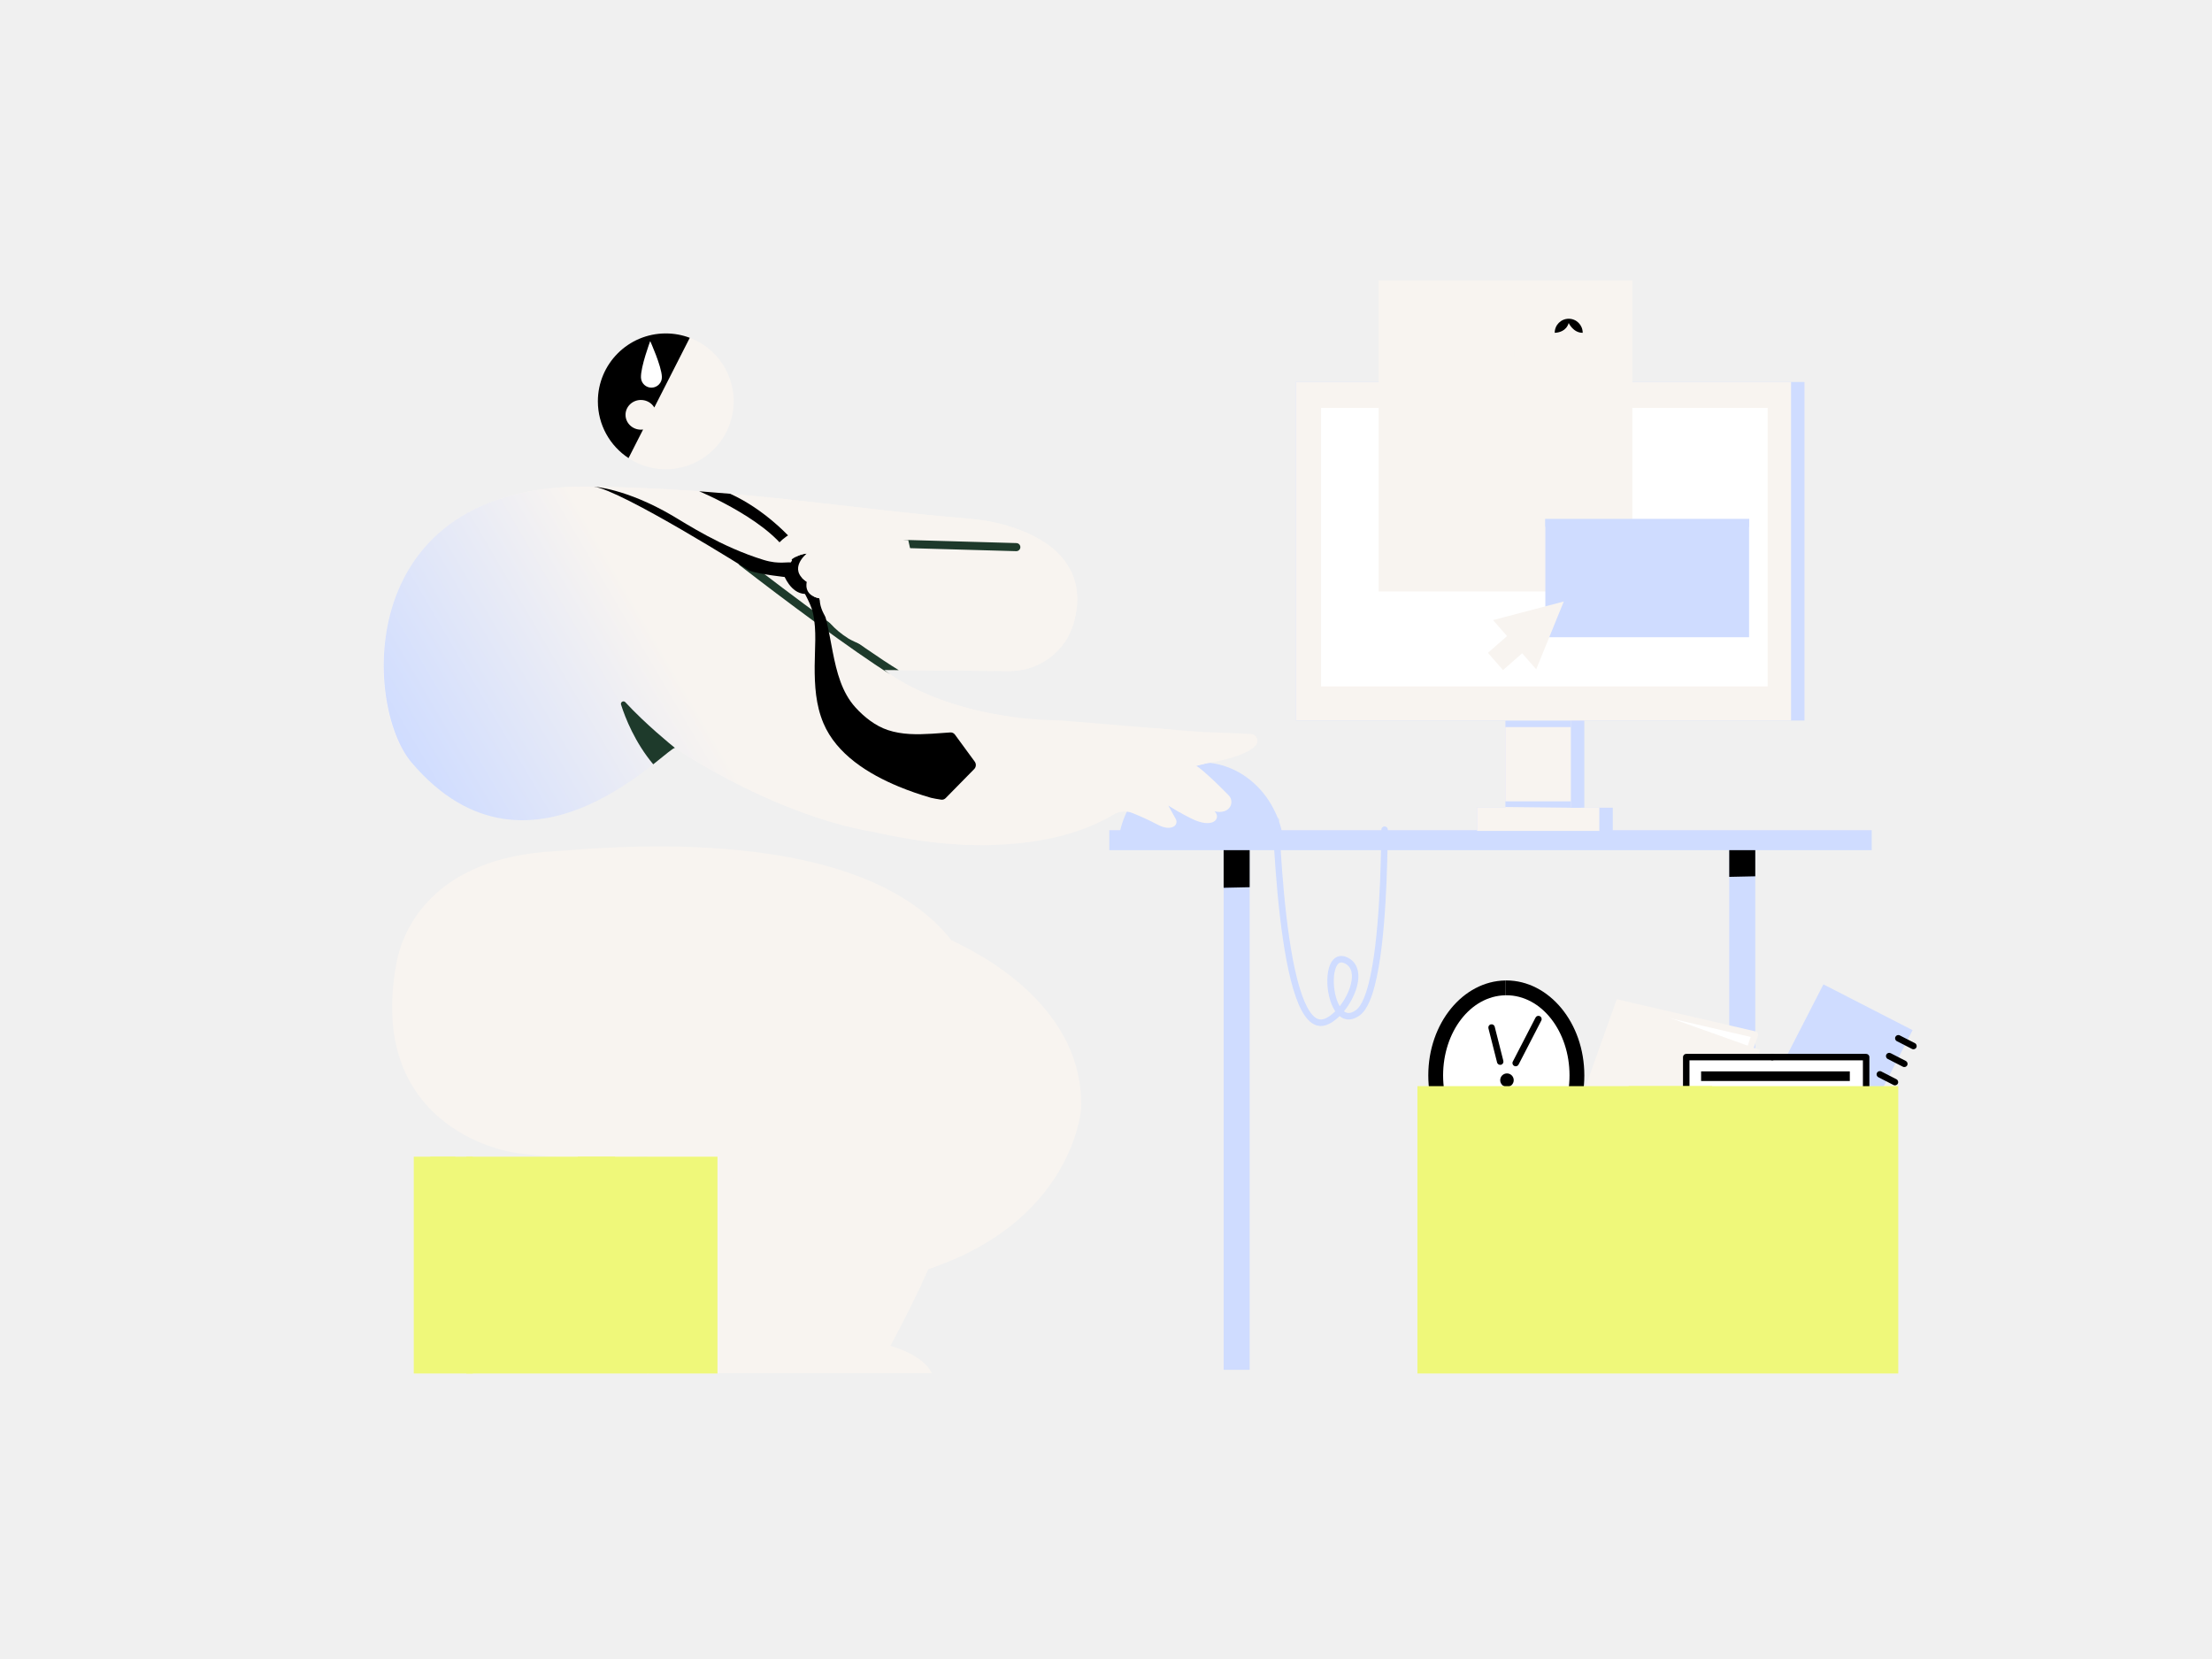
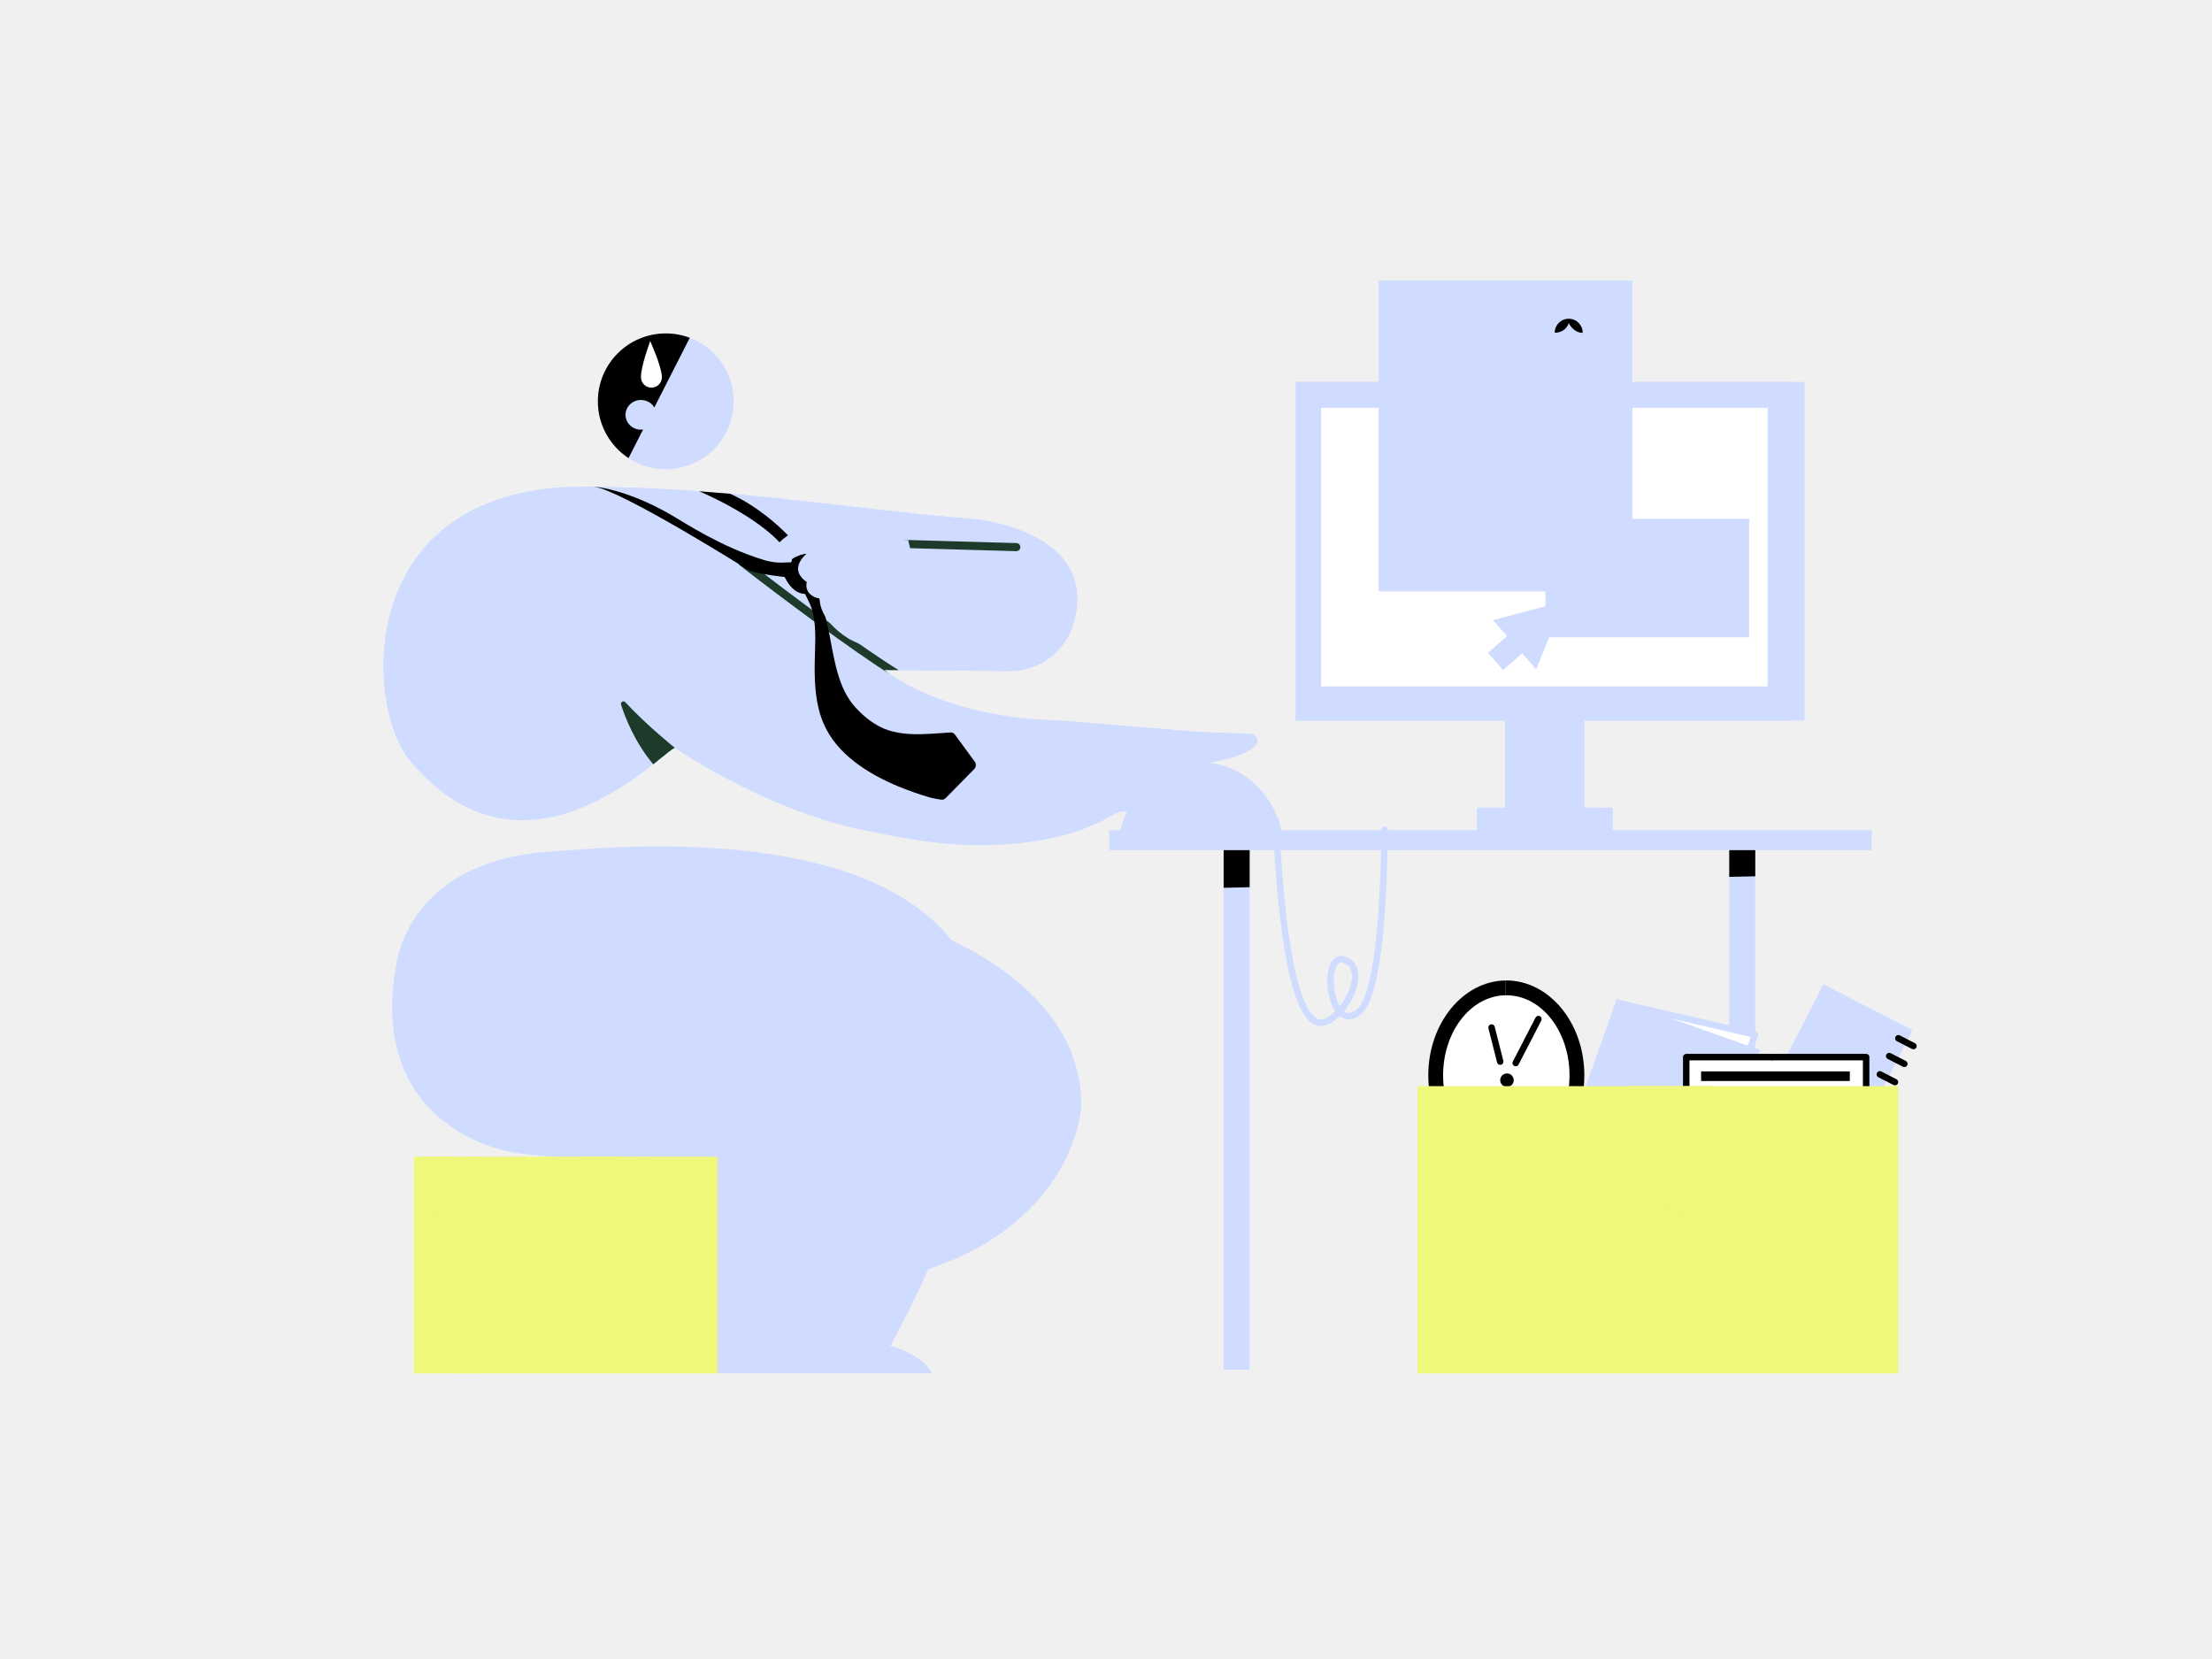
<svg xmlns="http://www.w3.org/2000/svg" width="100%" height="100%" viewBox="0 0 2732 2048" version="1.1" xml:space="preserve" style="fill-rule:evenodd;clip-rule:evenodd;stroke-linejoin:round;stroke-miterlimit:2;">
  <g transform="matrix(1,0,0,1,38.2908,2.29616)">
    <g id="_3--LOOKING-FOR-A-JOB">
      <g id="TABLE">
        <g>
          <path d="M1505.13,1689.52L1505.13,1037.18L1473,1037.18L1473,1689.52L1505.13,1689.52ZM2129.61,1689.52L2129.61,1037.18L2097.48,1037.18L2097.48,1689.52L2129.61,1689.52Z" style="fill:#CFDCFF;" />
          <path d="M1505.13,1093.48L1473,1094.17L1473,1037.18L1505.13,1037.18L1505.13,1093.48ZM2129.61,1039.27L2129.61,1080L2097.48,1080.69L2097.48,1039.16L2129.61,1039.27Z" />
        </g>
        <g transform="matrix(1,0,0,0.75234,0,253.369)">
          <rect x="1331.83" y="1023.05" width="941.599" height="32.787" style="fill:#CFDCFF;" />
        </g>
      </g>
      <g id="MOUSE">
        <g>
          <path d="M1345.07,1023.98C1356.65,975.252 1397,939.245 1444.94,939.245C1492.88,939.245 1533.23,975.252 1544.81,1023.98L1345.07,1023.98Z" style="fill:#CFDCFF;" />
          <path d="M1509.1,1023.98C1493.17,986.771 1468.07,979.205 1468.07,979.205C1465.95,978.592 1464.72,976.372 1465.33,974.251C1465.95,972.13 1468.17,970.906 1470.29,971.519C1470.29,971.519 1500.25,979.844 1517.77,1023.98L1509.1,1023.98Z" style="fill:#CFDCFF;" />
        </g>
        <path d="M1542.17,1023.98C1545.14,1083.33 1552.21,1176.8 1569.61,1226.21C1573.44,1237.08 1577.71,1245.75 1582.66,1251.22C1586.7,1255.7 1591.14,1257.86 1596.21,1256.43C1601.1,1255.05 1606.15,1251.48 1610.87,1246.74C1610.65,1246.42 1610.44,1246.1 1610.23,1245.77C1604.05,1236.13 1600.78,1221 1601.05,1207.74C1601.19,1200.49 1602.4,1193.8 1604.63,1188.81C1606.61,1184.37 1609.44,1181.18 1612.9,1179.59C1616.5,1177.93 1620.9,1177.84 1626.1,1180.36C1638.89,1186.55 1641.67,1200.41 1637.8,1215.58C1635.05,1226.32 1629,1237.68 1621.61,1246.74C1622.76,1247.6 1624,1248.23 1625.34,1248.57C1628.64,1249.4 1632.37,1248.29 1636.63,1245.08C1640.16,1242.43 1643.14,1237.65 1645.85,1231.4C1650.32,1221.09 1653.82,1206.96 1656.61,1190.88C1667.68,1127.13 1667.37,1033.37 1667.84,1022.23C1667.93,1020.03 1669.8,1018.31 1672.01,1018.4C1674.21,1018.5 1675.93,1020.37 1675.83,1022.57C1675.36,1033.78 1675.63,1128.11 1664.49,1192.25C1661.57,1209.05 1657.86,1223.81 1653.19,1234.58C1649.81,1242.38 1645.84,1248.17 1641.44,1251.48C1634.69,1256.55 1628.61,1257.64 1623.39,1256.33C1620.84,1255.69 1618.44,1254.44 1616.25,1252.67C1610.51,1258.35 1604.29,1262.46 1598.39,1264.13C1590.37,1266.39 1583.11,1263.66 1576.72,1256.58C1571.23,1250.5 1566.32,1240.95 1562.06,1228.87C1544.43,1178.79 1537.17,1083.96 1534.16,1023.98L1542.17,1023.98ZM1616.37,1240.49C1622.61,1232.54 1627.69,1222.82 1630.04,1213.6C1632.87,1202.53 1631.95,1192.08 1622.62,1187.56C1620.09,1186.34 1617.99,1186.05 1616.24,1186.86C1614.36,1187.73 1613.02,1189.64 1611.93,1192.07C1610.07,1196.24 1609.17,1201.84 1609.05,1207.9C1608.82,1219.15 1611.33,1231.97 1616.37,1240.49ZM1539.64,1007.54C1540.73,1008.21 1541.49,1009.39 1541.55,1010.77L1541.65,1013C1541.02,1011.16 1540.35,1009.33 1539.64,1007.54Z" style="fill:#CFDCFF;" />
      </g>
      <g id="BOX-2">
        <g id="CLOCK">
          <g transform="matrix(1,0,0,1,8.16549,9.66786)">
            <ellipse cx="1812.14" cy="1316.14" rx="81.181" ry="105.537" style="fill:white;" />
          </g>
          <g transform="matrix(0.858154,0,0,1,233.798,7.53205)">
            <path d="M1849.37,1201.14L1849.37,1219.43C1799.19,1220.27 1759.9,1264.74 1759.9,1318.36C1759.9,1371.97 1799.19,1416.44 1849.37,1417.28L1849.37,1435.58C1788.75,1434.76 1738.58,1383.02 1738.58,1318.36C1738.58,1253.69 1788.75,1201.95 1849.37,1201.14Z" />
          </g>
          <path d="M1820.84,1208.67L1822.13,1208.63C1874.72,1208.63 1918.49,1260.69 1918.49,1325.89C1918.49,1391.09 1874.72,1443.15 1822.13,1443.15L1820.84,1443.11L1820.84,1424.81L1822.13,1424.86C1865.81,1424.86 1900.19,1380.04 1900.19,1325.89C1900.19,1271.74 1865.81,1226.92 1822.13,1226.92L1820.84,1226.96L1820.84,1208.67Z" />
          <path d="M1822.94,1323.46C1827.54,1323.46 1831.28,1327.19 1831.28,1331.8C1831.28,1336.4 1827.54,1340.14 1822.94,1340.14C1818.33,1340.14 1814.59,1336.4 1814.59,1331.8C1814.59,1327.19 1818.33,1323.46 1822.94,1323.46ZM1837.27,1312.52L1865.35,1258.15C1866.36,1256.19 1865.59,1253.77 1863.63,1252.76C1861.66,1251.75 1859.25,1252.52 1858.24,1254.48L1830.16,1308.85C1829.14,1310.81 1829.91,1313.23 1831.88,1314.24C1833.84,1315.25 1836.25,1314.48 1837.27,1312.52ZM1800.04,1267.76L1810.72,1309.9C1811.26,1312.04 1813.43,1313.33 1815.58,1312.79C1817.72,1312.25 1819.01,1310.07 1818.47,1307.93L1807.8,1265.8C1807.26,1263.65 1805.08,1262.36 1802.94,1262.9C1800.8,1263.44 1799.5,1265.62 1800.04,1267.76Z" />
        </g>
        <g id="GREEN-NOTEBOOK">
          <g transform="matrix(1.01816,0.522775,-0.487759,0.949962,569.315,-1101.57)">
            <rect x="2202.07" y="1225.17" width="108.151" height="152.567" style="fill:#CFDCFF;" />
          </g>
          <path d="M2246.89,1395.9L2265.59,1405.49C2267.56,1406.5 2269.97,1405.72 2270.98,1403.76C2271.99,1401.79 2271.21,1399.38 2269.24,1398.37L2250.54,1388.78C2248.57,1387.78 2246.16,1388.55 2245.15,1390.52C2244.15,1392.48 2244.92,1394.9 2246.89,1395.9ZM2258.46,1373.33L2277.17,1382.91C2279.13,1383.92 2281.55,1383.14 2282.55,1381.18C2283.56,1379.22 2282.78,1376.8 2280.82,1375.8L2262.11,1366.21C2260.15,1365.2 2257.74,1365.98 2256.73,1367.94C2255.72,1369.9 2256.5,1372.32 2258.46,1373.33ZM2270.04,1350.75L2288.74,1360.34C2290.71,1361.34 2293.12,1360.57 2294.13,1358.6C2295.14,1356.64 2294.36,1354.23 2292.39,1353.22L2273.69,1343.63C2271.72,1342.62 2269.31,1343.4 2268.3,1345.36C2267.3,1347.33 2268.08,1349.74 2270.04,1350.75ZM2281.62,1328.17L2300.32,1337.76C2302.28,1338.77 2304.7,1337.99 2305.7,1336.02C2306.71,1334.06 2305.93,1331.65 2303.97,1330.64L2285.26,1321.05C2283.3,1320.04 2280.89,1320.82 2279.88,1322.78C2278.87,1324.75 2279.65,1327.16 2281.62,1328.17ZM2293.19,1305.59L2311.9,1315.18C2313.86,1316.19 2316.27,1315.41 2317.28,1313.44C2318.29,1311.48 2317.51,1309.07 2315.55,1308.06L2296.84,1298.47C2294.88,1297.46 2292.46,1298.24 2291.46,1300.2C2290.45,1302.17 2291.23,1304.58 2293.19,1305.59ZM2304.45,1283.62L2323.16,1293.21C2325.12,1294.22 2327.53,1293.44 2328.54,1291.48C2329.55,1289.52 2328.77,1287.1 2326.81,1286.1L2308.1,1276.51C2306.14,1275.5 2303.72,1276.28 2302.72,1278.24C2301.71,1280.2 2302.49,1282.62 2304.45,1283.62Z" />
        </g>
        <g id="RED-NOTEBOOK" transform="matrix(0.614891,0.219434,-0.219434,0.614891,1349.32,-5.17069)">
          <path d="M1523.43,1475.6L1788.81,1446.35L1788.81,1487.48L1523.43,1475.6Z" style="fill:white;" />
-           <rect x="1515.69" y="1470.33" width="287.722" height="365.896" style="fill:#F8F4F0;" />
+           <rect x="1515.69" y="1470.33" width="287.722" height="365.896" style="fill:#CFDCFF;" />
          <g transform="matrix(1.44259,-0.514811,0.514811,1.44259,-1943.85,702.105)">
-             <path d="M2123.96,1278.39L1961.37,1240.73C1959.22,1240.23 1957.88,1238.08 1958.37,1235.92C1958.87,1233.77 1961.02,1232.43 1963.17,1232.93L2130.07,1271.59C2131.17,1271.85 2132.11,1272.56 2132.66,1273.54C2133.21,1274.53 2133.32,1275.7 2132.95,1276.78L2123.85,1303.56C2123.14,1305.65 2120.87,1306.77 2118.78,1306.06C2116.69,1305.35 2115.57,1303.07 2116.28,1300.98L2123.96,1278.39Z" style="fill:#F8F4F0;" />
+             <path d="M2123.96,1278.39L1961.37,1240.73C1959.22,1240.23 1957.88,1238.08 1958.37,1235.92C1958.87,1233.77 1961.02,1232.43 1963.17,1232.93L2130.07,1271.59C2131.17,1271.85 2132.11,1272.56 2132.66,1273.54C2133.21,1274.53 2133.32,1275.7 2132.95,1276.78L2123.85,1303.56C2123.14,1305.65 2120.87,1306.77 2118.78,1306.06C2116.69,1305.35 2115.57,1303.07 2116.28,1300.98L2123.96,1278.39Z" style="fill:#CFDCFF;" />
          </g>
        </g>
        <g id="DOCUMENT">
          <rect x="2044.35" y="1303.32" width="222.201" height="265.57" style="fill:white;" />
          <path d="M2246.39,1538.67L2062.7,1538.67L2062.7,1550.55L2246.39,1550.55L2246.39,1538.67ZM2246.39,1516.9L2062.7,1516.9L2062.7,1528.78L2246.39,1528.78L2246.39,1516.9ZM2246.39,1495.13L2062.7,1495.13L2062.7,1507.01L2246.39,1507.01L2246.39,1495.13ZM2246.39,1473.36L2062.7,1473.36L2062.7,1485.24L2246.39,1485.24L2246.39,1473.36ZM2246.39,1451.59L2062.7,1451.59L2062.7,1463.47L2246.39,1463.47L2246.39,1451.59ZM2246.39,1429.82L2062.7,1429.82L2062.7,1441.7L2246.39,1441.7L2246.39,1429.82ZM2246.39,1408.05L2062.7,1408.05L2062.7,1419.93L2246.39,1419.93L2246.39,1408.05ZM2246.39,1386.28L2062.7,1386.28L2062.7,1398.16L2246.39,1398.16L2246.39,1386.28ZM2246.39,1364.51L2062.7,1364.51L2062.7,1376.39L2246.39,1376.39L2246.39,1364.51ZM2246.39,1342.74L2062.7,1342.74L2062.7,1354.62L2246.39,1354.62L2246.39,1342.74ZM2246.39,1320.94L2062.7,1320.94L2062.7,1332.82L2246.39,1332.82L2246.39,1320.94Z" />
          <path d="M2048.35,1564.89L2156.23,1564.89C2158.43,1564.89 2160.23,1566.68 2160.23,1568.89C2160.23,1571.1 2158.43,1572.89 2156.23,1572.89L2044.35,1572.89C2042.14,1572.89 2040.35,1571.1 2040.35,1568.89L2040.35,1303.32C2040.35,1301.11 2042.14,1299.32 2044.35,1299.32L2150.58,1299.32C2152.78,1299.32 2154.58,1301.11 2154.58,1303.32C2154.58,1305.53 2152.78,1307.32 2150.58,1307.32L2048.35,1307.32L2048.35,1564.89Z" />
          <path d="M2262.55,1307.32L2150.58,1307.32C2148.37,1307.32 2146.58,1305.53 2146.58,1303.32C2146.58,1301.11 2148.37,1299.32 2150.58,1299.32L2266.55,1299.32C2268.76,1299.32 2270.55,1301.11 2270.55,1303.32L2270.55,1568.89C2270.55,1571.1 2268.76,1572.89 2266.55,1572.89L2156.23,1572.89C2154.02,1572.89 2152.23,1571.1 2152.23,1568.89C2152.23,1566.68 2154.02,1564.89 2156.23,1564.89L2262.55,1564.89L2262.55,1307.32Z" />
        </g>
        <g id="BOX">
          <g transform="matrix(1.5832,0,0,1.3594,1025.61,-595.823)">
            <rect x="433.755" y="1423.42" width="375.118" height="261.069" style="fill:#EFF87A;" />
          </g>
          <path d="M2076.37,1339.18L2076.37,1497.96L2057.65,1483.23L2040.11,1497.96L2022.31,1483.23L2005.31,1497.96L1989.68,1483.23L1973.3,1497.96L1973.3,1339.18L2076.37,1339.18Z" style="fill:#EFF87A;" />
        </g>
      </g>
      <g id="CHARACTER" transform="matrix(1,0,0,1,-1.77682,0.655371)">
        <g>
          <g transform="matrix(1.03135,0,0,1.03135,-47.2873,-19.2041)">
-             <circle cx="807.732" cy="496.367" r="81.311" style="fill:#F8F4F0;" />
+             <circle cx="807.732" cy="496.367" r="81.311" style="fill:#CFDCFF;" />
          </g>
          <path d="M739.777,562.842C716.969,547.844 701.903,522.028 701.903,492.721C701.903,446.438 739.48,408.861 785.764,408.861C796.2,408.861 806.195,410.772 815.419,414.264L771.599,500.336C768.329,494.786 762.147,491.04 755.067,491.04C744.577,491.04 736.061,499.261 736.061,509.388C736.061,519.514 744.577,527.736 755.067,527.736C755.975,527.736 756.869,527.674 757.742,527.555L739.777,562.842Z" />
          <g transform="matrix(1.10226,-0.0372489,0.039552,1.17041,-98.7108,-52.9081)">
            <path d="M769.656,427.125C769.656,427.125 757.934,453.779 757.934,465.203C757.934,471.295 763.187,476.242 769.656,476.242C776.126,476.242 781.378,471.295 781.378,465.203C781.378,453.779 769.656,427.125 769.656,427.125Z" style="fill:white;" />
          </g>
        </g>
        <g>
          <path d="M762.983,1425.34C719.639,1429.16 666.07,1429.38 603.108,1421.31C560.334,1415.83 417.517,1370.95 453.59,1184.34C460.721,1147.45 496.614,1056.28 649.177,1048.35C693.703,1046.03 1004.85,1010.23 1129.5,1147.62C1131.94,1150.32 1135.09,1153.92 1138.63,1158.57C1180.96,1177.78 1303.35,1244.1 1298.68,1367.16C1298.68,1367.16 1289.01,1505 1110.13,1564.42C1096.91,1594.03 1081.39,1625.63 1063.26,1659.28C1063.26,1659.28 1104.02,1670.18 1114.35,1693.09L799.837,1693.09L818.664,1633.5L799.101,1638.12C798.915,1658.84 779.525,1679.52 762.983,1694.44L762.983,1425.34Z" style="fill:url(#_Linear1);" />
-           <path d="M804.56,1636.83L821.948,1416.67C822.122,1414.47 824.049,1412.83 826.25,1413C828.451,1413.17 830.097,1415.1 829.923,1417.3L812.738,1634.9L804.56,1636.83Z" style="fill:#F8F4F0;" />
-           <path d="M857.386,1406.29L895.811,1398.85C895.811,1398.85 909.928,1353.29 919.614,1322.02C920.202,1320.12 919.292,1318.08 917.488,1317.25C915.684,1316.42 913.544,1317.06 912.487,1318.74C891.506,1352.08 857.386,1406.29 857.386,1406.29" style="fill:#F8F4F0;" />
-           <path d="M762.983,1425.34C753.317,1426.19 840.624,1409.09 891.49,1393.8C894.671,1392.84 898.313,1392.3 898.313,1392.3C898.313,1392.3 896.885,1397.46 896.423,1398.87L835.128,1586.53L1101.7,1582.91C1100.45,1585.58 1099.19,1588.26 1097.91,1590.96L833.145,1594.56C832.932,1594.56 832.723,1594.54 832.519,1594.51L818.664,1633.5L810.758,1635.37L886.464,1403.6C846.485,1415.2 806.072,1425.3 762.983,1431.6L762.983,1425.34ZM1110.27,1564.37C1229.29,1311.58 1136.41,1155.65 1138.63,1158.57C1141.69,1159.96 1145.18,1161.6 1149.02,1163.49C1173.63,1211.39 1219.84,1345.4 1120.8,1560.71C1117.37,1561.96 1113.85,1563.18 1110.27,1564.37Z" style="fill:#F8F4F0;" />
+           <path d="M804.56,1636.83L821.948,1416.67C822.122,1414.47 824.049,1412.83 826.25,1413C828.451,1413.17 830.097,1415.1 829.923,1417.3L812.738,1634.9L804.56,1636.83Z" style="fill:#CFDCFF;" />
+           <path d="M857.386,1406.29L895.811,1398.85C895.811,1398.85 909.928,1353.29 919.614,1322.02C920.202,1320.12 919.292,1318.08 917.488,1317.25C915.684,1316.42 913.544,1317.06 912.487,1318.74C891.506,1352.08 857.386,1406.29 857.386,1406.29" style="fill:#CFDCFF;" />
+           <path d="M762.983,1425.34C753.317,1426.19 840.624,1409.09 891.49,1393.8C894.671,1392.84 898.313,1392.3 898.313,1392.3C898.313,1392.3 896.885,1397.46 896.423,1398.87L835.128,1586.53L1101.7,1582.91C1100.45,1585.58 1099.19,1588.26 1097.91,1590.96L833.145,1594.56C832.932,1594.56 832.723,1594.54 832.519,1594.51L818.664,1633.5L810.758,1635.37L886.464,1403.6C846.485,1415.2 806.072,1425.3 762.983,1431.6L762.983,1425.34ZM1110.27,1564.37C1229.29,1311.58 1136.41,1155.65 1138.63,1158.57C1141.69,1159.96 1145.18,1161.6 1149.02,1163.49C1173.63,1211.39 1219.84,1345.4 1120.8,1560.71C1117.37,1561.96 1113.85,1563.18 1110.27,1564.37Z" style="fill:#CFDCFF;" />
        </g>
        <g>
-           <path d="M690.311,598.089C875.342,600.063 1007.38,625.294 1161.72,637.827C1208.35,641.614 1315.19,668.352 1290.2,764.344C1290.2,764.344 1290.2,764.344 1290.2,764.344C1280.72,800.764 1247.7,826.082 1210.07,825.791C1144.87,825.287 1055.81,824.598 1055.81,824.598C1055.81,824.598 1126.45,884.694 1273.52,886.825C1273.52,886.825 1435.65,900.569 1450.85,901.184C1477.71,902.272 1493.78,902.688 1508.52,903.531C1511.69,903.719 1514.49,905.659 1515.78,908.559C1517.07,911.46 1516.64,914.838 1514.66,917.319C1511.6,921.127 1505.44,925.429 1493.87,929.783C1472.75,937.732 1456.22,938.422 1439.98,943.205C1441.2,940.49 1466.35,964.178 1481.08,979.385C1484.01,982.452 1485.06,986.857 1483.84,990.917C1482.61,994.976 1479.29,998.061 1475.15,998.991C1471.97,999.714 1468.13,999.873 1463.54,999.057C1472.28,1007.58 1462.07,1021.71 1434.57,1007.83C1427.35,1004.19 1424.86,1003.18 1406.29,991.703C1406.29,991.703 1412.22,1002.36 1415.7,1008.62C1416.62,1010.28 1416.82,1012.25 1416.23,1014.06C1415.65,1015.87 1414.34,1017.36 1412.62,1018.17C1408.8,1019.95 1402.77,1020.52 1393.81,1015.83C1380.19,1008.72 1370.93,1004.81 1362.43,1001.31C1354.59,998.084 1345.68,998.818 1338.48,1003.28C1308.79,1021.61 1216.07,1064.27 1040.49,1024.2C1040.49,1024.2 935.298,1010.29 797.751,921.297C794.092,906.802 623.11,1108.52 471.441,938.406C411.702,871.4 399.345,594.985 690.311,598.089Z" style="fill:#F8F4F0;" />
-           <path d="M1406.52,992.104C1379.74,956.578 1360.85,955.773 1360.85,955.773C1358.65,955.738 1356.88,953.917 1356.92,951.71C1356.95,949.502 1358.77,947.739 1360.98,947.774C1360.98,947.774 1386.51,947.579 1420.01,997.264C1420.64,998.209 1420.82,999.33 1420.6,1000.36C1417.17,998.358 1412.68,995.649 1406.29,991.703L1406.52,992.104ZM1463.54,999.057C1463.84,999.352 1426.91,967.176 1422.27,962.126C1406.47,944.914 1394.91,936.86 1387.25,933.166C1381.52,930.4 1377.9,930.345 1377.76,930.344C1377.81,930.339 1377.86,930.332 1377.9,930.324L1377.76,930.344L1377.76,930.344C1375.64,930.619 1373.66,929.158 1373.31,927.026C1372.95,924.848 1374.43,922.789 1376.61,922.43C1376.61,922.43 1393.44,918.911 1428.17,956.714C1433.33,962.337 1458.57,986.247 1476.06,998.749C1475.76,998.841 1475.46,998.922 1475.15,998.991C1471.97,999.714 1468.13,999.873 1463.54,999.057ZM1389.31,896.472C1396.65,897.071 1403.73,897.643 1410.32,898.171C1416,902.232 1421.82,907.71 1427.09,915.097C1430.76,920.242 1437.93,930.689 1450.74,940.531C1447.46,941.231 1444.22,941.994 1441,942.909C1430.32,933.666 1424.01,924.551 1420.58,919.742C1410.27,905.288 1397.61,899.1 1389.31,896.472Z" style="fill:#F8F4F0;" />
+           <path d="M690.311,598.089C875.342,600.063 1007.38,625.294 1161.72,637.827C1208.35,641.614 1315.19,668.352 1290.2,764.344C1290.2,764.344 1290.2,764.344 1290.2,764.344C1280.72,800.764 1247.7,826.082 1210.07,825.791C1144.87,825.287 1055.81,824.598 1055.81,824.598C1055.81,824.598 1126.45,884.694 1273.52,886.825C1273.52,886.825 1435.65,900.569 1450.85,901.184C1477.71,902.272 1493.78,902.688 1508.52,903.531C1511.69,903.719 1514.49,905.659 1515.78,908.559C1517.07,911.46 1516.64,914.838 1514.66,917.319C1511.6,921.127 1505.44,925.429 1493.87,929.783C1472.75,937.732 1456.22,938.422 1439.98,943.205C1441.2,940.49 1466.35,964.178 1481.08,979.385C1484.01,982.452 1485.06,986.857 1483.84,990.917C1482.61,994.976 1479.29,998.061 1475.15,998.991C1471.97,999.714 1468.13,999.873 1463.54,999.057C1472.28,1007.58 1462.07,1021.71 1434.57,1007.83C1427.35,1004.19 1424.86,1003.18 1406.29,991.703C1406.29,991.703 1412.22,1002.36 1415.7,1008.62C1416.62,1010.28 1416.82,1012.25 1416.23,1014.06C1415.65,1015.87 1414.34,1017.36 1412.62,1018.17C1408.8,1019.95 1402.77,1020.52 1393.81,1015.83C1380.19,1008.72 1370.93,1004.81 1362.43,1001.31C1354.59,998.084 1345.68,998.818 1338.48,1003.28C1308.79,1021.61 1216.07,1064.27 1040.49,1024.2C1040.49,1024.2 935.298,1010.29 797.751,921.297C794.092,906.802 623.11,1108.52 471.441,938.406C411.702,871.4 399.345,594.985 690.311,598.089Z" style="fill:#CFDCFF;" />
+           <path d="M1406.52,992.104C1379.74,956.578 1360.85,955.773 1360.85,955.773C1358.65,955.738 1356.88,953.917 1356.92,951.71C1356.95,949.502 1358.77,947.739 1360.98,947.774C1360.98,947.774 1386.51,947.579 1420.01,997.264C1420.64,998.209 1420.82,999.33 1420.6,1000.36C1417.17,998.358 1412.68,995.649 1406.29,991.703L1406.52,992.104ZM1463.54,999.057C1463.84,999.352 1426.91,967.176 1422.27,962.126C1406.47,944.914 1394.91,936.86 1387.25,933.166C1381.52,930.4 1377.9,930.345 1377.76,930.344C1377.81,930.339 1377.86,930.332 1377.9,930.324L1377.76,930.344L1377.76,930.344C1375.64,930.619 1373.66,929.158 1373.31,927.026C1372.95,924.848 1374.43,922.789 1376.61,922.43C1376.61,922.43 1393.44,918.911 1428.17,956.714C1433.33,962.337 1458.57,986.247 1476.06,998.749C1475.76,998.841 1475.46,998.922 1475.15,998.991C1471.97,999.714 1468.13,999.873 1463.54,999.057ZM1389.31,896.472C1396.65,897.071 1403.73,897.643 1410.32,898.171C1416,902.232 1421.82,907.71 1427.09,915.097C1430.76,920.242 1437.93,930.689 1450.74,940.531C1447.46,941.231 1444.22,941.994 1441,942.909C1430.32,933.666 1424.01,924.551 1420.58,919.742C1410.27,905.288 1397.61,899.1 1389.31,896.472Z" style="fill:#CFDCFF;" />
        </g>
        <g>
          <path d="M1006.27,1016.82C964.475,1005.81 888.092,979.749 797.751,921.297C796.094,909.042 620.574,1114.58 471.441,938.406C412.614,868.912 399.345,594.985 690.311,598.089C875.342,600.063 1007.38,625.294 1161.72,637.827C1208.35,641.614 1315.19,668.352 1290.2,764.344C1290.2,764.344 1290.2,764.344 1290.2,764.344C1280.72,800.764 1247.7,826.082 1210.07,825.791C1144.87,825.287 1055.81,824.598 1055.81,824.598C1055.81,824.598 1106.13,867.407 1210.24,882.043L1186.88,1040.71C1160.56,1041.27 1130.76,1039.65 1097.31,1034.83C1069.76,1029.36 1038.17,1023.1 1006.27,1016.82Z" style="fill:url(#_Linear2);" />
          <g transform="matrix(1,0,0,1,-36.5139,-2.95153)">
            <path d="M806.802,943.981C784.134,916.83 772.318,886.818 767.015,870.204C766.623,868.812 767.242,867.333 768.508,866.635C769.774,865.937 771.355,866.203 772.322,867.277C797.487,894.463 828.697,919.785 833.603,923.72C831.084,923.881 821.582,932.334 806.802,943.981ZM1092.46,827.662L1092.47,827.673L1092.51,827.705L1092.58,827.763L1092.62,827.794L1092.65,827.825L1092.7,827.865L1092.78,827.925L1092.85,827.982L1092.91,828.034L1092.96,828.076L1093.03,828.132L1093.15,828.224L1093.24,828.3L1093.29,828.337L1093.35,828.381L1093.53,828.522L1093.65,828.62L1093.68,828.646L1093.72,828.673L1094.02,828.91L1094.13,828.993L1094.14,829.001C1094.3,829.125 1094.47,829.256 1094.65,829.394L1094.69,829.418L1094.86,829.549L1095.17,829.786L1095.24,829.836C1095.4,829.958 1095.58,830.085 1095.75,830.216L1095.78,830.233L1095.81,830.259C1096.22,830.559 1096.66,830.882 1097.13,831.225L1097.22,831.285L1097.42,831.433L1097.53,831.508L1097.56,831.533L1097.65,831.597L1097.83,831.721L1097.92,831.789L1097.98,831.831L1098.11,831.92L1098.25,832.024L1098.33,832.078L1098.41,832.137L1098.58,832.254L1098.7,832.337L1098.75,832.375L1098.86,832.449L1099.07,832.598L1099.16,832.66L1099.19,832.68L1099.3,832.759L1099.58,832.952L1099.64,832.993C1052.72,803.524 968.86,741.102 913.614,698.23C911.434,696.538 911.037,693.394 912.729,691.214C914.421,689.034 917.564,688.638 919.745,690.33C976.878,734.667 1064.79,800.11 1110.03,827.687L1092.32,827.55L1092.43,827.645L1092.46,827.662ZM1117.36,676.836L1255.09,680.745C1257.84,680.823 1260.15,678.647 1260.23,675.889C1260.3,673.13 1258.13,670.827 1255.37,670.749L1117.64,666.84C1114.88,666.761 1112.58,668.937 1112.5,671.696C1112.42,674.454 1114.6,676.757 1117.36,676.836Z" style="fill:#1E3A2B;" />
          </g>
        </g>
        <path d="M941.703,689.147C921.565,643.001 826.991,603.796 826.991,603.796L865.346,606.896C907.997,626.276 939.48,659.967 951.863,674.653C956.584,675.286 968.331,677.077 968.523,679.243C968.764,681.955 970.401,727.491 970.401,727.491C970.251,727.565 970.102,727.638 969.954,727.709L971.276,727.795C994.903,771.523 986.306,833.506 1020.03,870.759C1030.71,882.554 1044.68,893.639 1059.96,898.715C1077.71,904.61 1096.14,904.34 1114.56,903.258C1119.43,902.972 1131.26,902.11 1137.21,901.671C1139.42,901.51 1141.55,902.496 1142.86,904.282C1147.96,911.243 1161.01,929.067 1167.36,937.73C1169.42,940.539 1169.14,944.426 1166.7,946.911C1157.95,955.818 1138.13,975.999 1131.39,982.849C1129.93,984.337 1127.84,985.02 1125.78,984.679C1121.88,984.079 1115.67,983.07 1113.34,982.398C1099.79,978.485 1086.43,973.897 1073.4,968.496C1036.12,953.052 996.704,928.707 980.471,890.221C970.988,867.74 969.553,843.746 969.657,819.677C969.748,798.459 972.229,776.132 967.8,755.187C966.078,747.041 962.25,739.412 958.474,732.056C958.387,731.886 958.038,731.32 957.597,730.581C939.819,729.943 931.605,707.242 931.605,707.242L941.703,689.147Z" />
        <g>
-           <path d="M1121.36,824.816L1085.25,664.122C1085.25,664.122 1050.95,662.081 1030.59,658.412C1030.59,658.412 980.646,642.171 945.586,653.726C939.885,655.605 922.281,665.238 910.291,688.382C905.284,698.044 921.787,704.318 940.815,688.382C944.705,685.124 952.176,681.345 959.948,680.696C959.948,680.696 935.671,699.692 959.948,715.633C959.948,715.633 954.967,732.551 976.008,736.075C976.008,736.075 972.878,761.369 1011.49,785.762C1022.55,792.754 1108.42,827.624 1121.36,824.816Z" style="fill:#F8F4F0;" />
-           <path d="M969.156,734.133C972.364,724.879 979.425,719.35 986.236,716.115C994.112,712.373 1001.57,711.779 1001.57,711.779C1003.77,711.598 1005.7,713.237 1005.88,715.437C1006.06,717.638 1004.42,719.571 1002.22,719.752C1002.22,719.752 996.168,720.369 989.669,723.341C979.535,727.975 976.008,736.075 976.008,736.075C973.321,735.625 971.058,734.957 969.156,734.133ZM954.159,710.898C958.506,703.35 965.261,698.47 972.104,695.373C983.325,690.293 994.668,690.079 994.668,690.079C996.875,690.035 998.703,691.791 998.747,693.998C998.791,696.206 997.035,698.033 994.828,698.078C994.828,698.078 985.066,698.286 975.403,702.661C969.262,705.44 959.948,715.633 959.948,715.633C957.579,714.077 955.672,712.492 954.159,710.898ZM946.191,684.865C946.263,684.187 946.509,683.518 946.941,682.929C959.347,665.978 986.565,664.884 986.565,664.884C988.772,664.813 990.622,666.545 990.694,668.752C990.766,670.958 989.033,672.808 986.826,672.88C986.826,672.88 978.395,673.169 969.348,676.53C964.184,678.449 959.948,680.696 959.948,680.696C954.947,681.113 950.07,682.827 946.191,684.865Z" style="fill:#F8F4F0;" />
+           <path d="M1121.36,824.816L1085.25,664.122C1085.25,664.122 1050.95,662.081 1030.59,658.412C1030.59,658.412 980.646,642.171 945.586,653.726C939.885,655.605 922.281,665.238 910.291,688.382C905.284,698.044 921.787,704.318 940.815,688.382C944.705,685.124 952.176,681.345 959.948,680.696C959.948,680.696 935.671,699.692 959.948,715.633C959.948,715.633 954.967,732.551 976.008,736.075C976.008,736.075 972.878,761.369 1011.49,785.762C1022.55,792.754 1108.42,827.624 1121.36,824.816Z" style="fill:#CFDCFF;" />
+           <path d="M969.156,734.133C972.364,724.879 979.425,719.35 986.236,716.115C994.112,712.373 1001.57,711.779 1001.57,711.779C1003.77,711.598 1005.7,713.237 1005.88,715.437C1006.06,717.638 1004.42,719.571 1002.22,719.752C1002.22,719.752 996.168,720.369 989.669,723.341C979.535,727.975 976.008,736.075 976.008,736.075C973.321,735.625 971.058,734.957 969.156,734.133ZM954.159,710.898C958.506,703.35 965.261,698.47 972.104,695.373C983.325,690.293 994.668,690.079 994.668,690.079C996.875,690.035 998.703,691.791 998.747,693.998C998.791,696.206 997.035,698.033 994.828,698.078C994.828,698.078 985.066,698.286 975.403,702.661C969.262,705.44 959.948,715.633 959.948,715.633C957.579,714.077 955.672,712.492 954.159,710.898ZM946.191,684.865C946.263,684.187 946.509,683.518 946.941,682.929C959.347,665.978 986.565,664.884 986.565,664.884C988.772,664.813 990.622,666.545 990.694,668.752C990.766,670.958 989.033,672.808 986.826,672.88C986.826,672.88 978.395,673.169 969.348,676.53C964.184,678.449 959.948,680.696 959.948,680.696C954.947,681.113 950.07,682.827 946.191,684.865Z" style="fill:#CFDCFF;" />
        </g>
        <path d="M696.955,598.089C696.955,598.089 736.546,600.413 793.315,633.527C810.982,643.832 854.179,672.492 906.616,688.586C926.532,694.698 936.191,690.164 942.914,692.181L935.433,710.014C935.433,710.014 901.945,706.54 889.345,701.991C889.345,701.991 730.89,602.24 696.955,598.089Z" />
      </g>
      <g id="BOX-1">
        <g transform="matrix(1,0,0,1.02563,38.9823,-33.5916)">
          <rect x="433.755" y="1423.42" width="375.118" height="261.069" style="fill:#EFF87A;" />
        </g>
        <g transform="matrix(1,0,0,1,36.5953,0)">
          <path d="M509.145,1694.08L501.145,1694.08L501.145,1426.31L509.145,1426.31L509.145,1694.08ZM684.783,1426.31L684.783,1565.16L661.636,1548.66L638.765,1565.16L638.765,1426.31L684.783,1426.31ZM487.476,1426.31L487.476,1519.06L469.153,1491.15L456.574,1502.95L456.574,1426.31L487.476,1426.31Z" style="fill:#EFF87A;" />
        </g>
      </g>
      <g id="COMPUTER">
        <path d="M1820.89,887.624L1562.06,887.624L1562.06,469.489L2190.41,469.489L2190.41,887.624L1918.43,887.624L1918.43,995.29L1953.61,995.29L1953.61,1023.96L1786,1023.96L1786,995.29L1820.89,995.29L1820.89,887.624Z" style="fill:#CFDCFF;" />
-         <path d="M2173.83,469.489L2173.83,887.624L1901.85,887.624L1901.85,995.29L1937.03,995.29L1937.03,1023.96L1786,1023.96L1786,995.29L1820.89,995.29L1820.89,887.624L1562.06,887.624L1562.06,469.489L2173.83,469.489Z" style="fill:#F8F4F0;" />
+         <path d="M2173.83,469.489L2173.83,887.624L1901.85,887.624L1901.85,995.29L1937.03,995.29L1937.03,1023.96L1786,1023.96L1786,995.29L1820.89,995.29L1820.89,887.624L1562.06,887.624L1562.06,469.489L2173.83,469.489Z" style="fill:#CFDCFF;" />
        <g transform="matrix(0.877754,0,0,0.822814,222.265,115.164)">
          <rect x="1562.06" y="469.489" width="628.343" height="418.135" style="fill:white;" />
        </g>
        <path d="M1902,994.42L1915.54,994.42C1914.83,995.044 1913.9,995.423 1912.89,995.423L1821.04,994.42L1821.04,987.423L1902,987.423L1902,994.42ZM1902,895.687L1821.04,895.687L1821.04,887.687L1902,887.687L1902,895.687Z" style="fill:#CFDCFF;" />
      </g>
      <g id="CV">
-         <rect x="1664.46" y="344.224" width="313.403" height="383.984" style="fill:#F8F4F0;" />
+         <rect x="1664.46" y="344.224" width="313.403" height="383.984" style="fill:#CFDCFF;" />
        <g>
          <g transform="matrix(1,0,0,1,11.2896,-16.1969)">
-             <circle cx="1888.99" cy="434.327" r="49.352" style="fill:#F8F4F0;" />
+             <circle cx="1888.99" cy="434.327" r="49.352" style="fill:#CFDCFF;" />
          </g>
-           <path d="M1860.47,447.295C1869.8,437.99 1883.11,432.162 1897.89,432.162C1914.08,432.162 1928.53,439.166 1937.88,450.079C1928.83,460.725 1915.33,467.482 1900.28,467.482C1883.94,467.482 1869.46,459.532 1860.47,447.295Z" style="fill:#F8F4F0;" />
+           <path d="M1860.47,447.295C1869.8,437.99 1883.11,432.162 1897.89,432.162C1914.08,432.162 1928.53,439.166 1937.88,450.079C1928.83,460.725 1915.33,467.482 1900.28,467.482C1883.94,467.482 1869.46,459.532 1860.47,447.295Z" style="fill:#CFDCFF;" />
          <g transform="matrix(1,0,0,1,-2.03427,2.40728)">
-             <circle cx="1901.22" cy="406.242" r="17.271" style="fill:#F8F4F0;" />
+             <circle cx="1901.22" cy="406.242" r="17.271" style="fill:#CFDCFF;" />
          </g>
          <path d="M1881.92,408.757L1881.92,408.649C1881.92,399.117 1889.66,391.378 1899.19,391.378C1908.72,391.378 1916.46,399.117 1916.46,408.649L1916.46,408.744C1904.75,408.846 1899.19,396.663 1899.19,396.663C1896.09,406.666 1887.04,408.533 1881.92,408.757Z" />
        </g>
-         <path d="M1937.53,684.063L1721.73,684.063L1721.73,696.324L1937.53,696.324L1937.53,684.063ZM1937.53,658.109L1721.73,658.109L1721.73,670.37L1937.53,670.37L1937.53,658.109ZM1937.53,632.921L1721.73,632.921L1721.73,645.182L1937.53,645.182L1937.53,632.921ZM1929.03,598.634L1695.74,598.634L1695.74,618.549L1929.03,618.549L1929.03,598.634ZM1937.53,561.631L1721.73,561.631L1721.73,573.892L1937.53,573.892L1937.53,561.631ZM1937.53,535.677L1721.73,535.677L1721.73,547.938L1937.53,547.938L1937.53,535.677ZM1937.53,510.489L1721.73,510.489L1721.73,522.75L1937.53,522.75L1937.53,510.489ZM1861.05,466.942L1695.74,466.942L1695.74,486.857L1861.05,486.857L1861.05,466.942ZM1831.88,429.923L1701.3,429.923L1701.3,438.823L1831.88,438.823L1831.88,429.923ZM1798.39,412.354L1701.3,412.354L1701.3,421.255L1798.39,421.255L1798.39,412.354ZM1824.27,393.513L1701.3,393.513L1701.3,402.413L1824.27,402.413L1824.27,393.513ZM1837.82,375.228L1701.3,375.228L1701.3,384.129L1837.82,384.129L1837.82,375.228Z" style="fill:#F8F4F0;" />
+         <path d="M1937.53,684.063L1721.73,684.063L1721.73,696.324L1937.53,696.324L1937.53,684.063ZM1937.53,658.109L1721.73,658.109L1721.73,670.37L1937.53,670.37L1937.53,658.109ZM1937.53,632.921L1721.73,632.921L1721.73,645.182L1937.53,645.182L1937.53,632.921ZM1929.03,598.634L1695.74,598.634L1695.74,618.549L1929.03,618.549L1929.03,598.634ZM1937.53,561.631L1721.73,561.631L1721.73,573.892L1937.53,573.892L1937.53,561.631ZM1937.53,535.677L1721.73,535.677L1721.73,547.938L1937.53,547.938L1937.53,535.677ZM1937.53,510.489L1721.73,510.489L1721.73,522.75L1937.53,522.75L1937.53,510.489ZM1861.05,466.942L1695.74,466.942L1695.74,486.857L1861.05,486.857L1861.05,466.942ZM1831.88,429.923L1701.3,429.923L1701.3,438.823L1831.88,438.823L1831.88,429.923ZM1798.39,412.354L1701.3,412.354L1701.3,421.255L1798.39,421.255L1798.39,412.354ZM1824.27,393.513L1701.3,393.513L1701.3,402.413L1824.27,402.413L1824.27,393.513ZM1837.82,375.228L1701.3,375.228L1701.3,384.129L1837.82,384.129L1837.82,375.228Z" style="fill:#CFDCFF;" />
      </g>
      <g id="MAIL">
        <rect x="1870.33" y="638.532" width="251.623" height="146.204" style="fill:#CFDCFF;" />
        <path d="M2121.95,648.126L1998.38,731.524C1997.02,732.436 1995.25,732.436 1993.9,731.524L1870.33,648.157L1870.33,638.532L1870.36,638.532L1996.14,723.383L2121.87,638.532L2121.95,638.532L2121.95,648.126Z" style="fill:#CFDCFF;" />
      </g>
      <g id="CURSER" transform="matrix(0.716073,-0.628566,0.835407,0.951711,-129.657,1093.26)">
-         <path d="M1721.8,855.628L1721.8,833.286L1754.79,833.286L1754.79,812.54L1839.63,844.457L1754.79,876.374L1754.79,855.628L1721.8,855.628Z" style="fill:#F8F4F0;" />
+         <path d="M1721.8,855.628L1721.8,833.286L1754.79,833.286L1754.79,812.54L1839.63,844.457L1754.79,876.374L1754.79,855.628L1721.8,855.628Z" style="fill:#CFDCFF;" />
      </g>
    </g>
  </g>
  <defs>
    <linearGradient id="_Linear1" x1="0" y1="0" x2="1" y2="0" gradientUnits="userSpaceOnUse" gradientTransform="matrix(870.591,307.545,-307.545,870.591,838.421,1152.47)">
-       <stop offset="0" style="stop-color:#F8F4F0;stop-opacity:1" />
-       <stop offset="1" style="stop-color:#F8F4F0;stop-opacity:1" />
+       <stop offset="0" style="stop-color:#CFDCFF;stop-opacity:1" />
+       <stop offset="1" style="stop-color:#CFDCFF;stop-opacity:1" />
    </linearGradient>
    <linearGradient id="_Linear2" x1="0" y1="0" x2="1" y2="0" gradientUnits="userSpaceOnUse" gradientTransform="matrix(-510.056,299.233,-299.233,-510.056,697.861,653.191)">
-       <stop offset="0" style="stop-color:#F8F4F0;stop-opacity:1" />
+       <stop offset="0" style="stop-color:#CFDCFF;stop-opacity:1" />
      <stop offset="0.58" style="stop-color:#CFDCFF;stop-opacity:1" />
      <stop offset="0.8" style="stop-color:#1E3A2B;stop-opacity:1" />
      <stop offset="1" style="stop-color:#1E3A2B;stop-opacity:1" />
    </linearGradient>
  </defs>
</svg>
